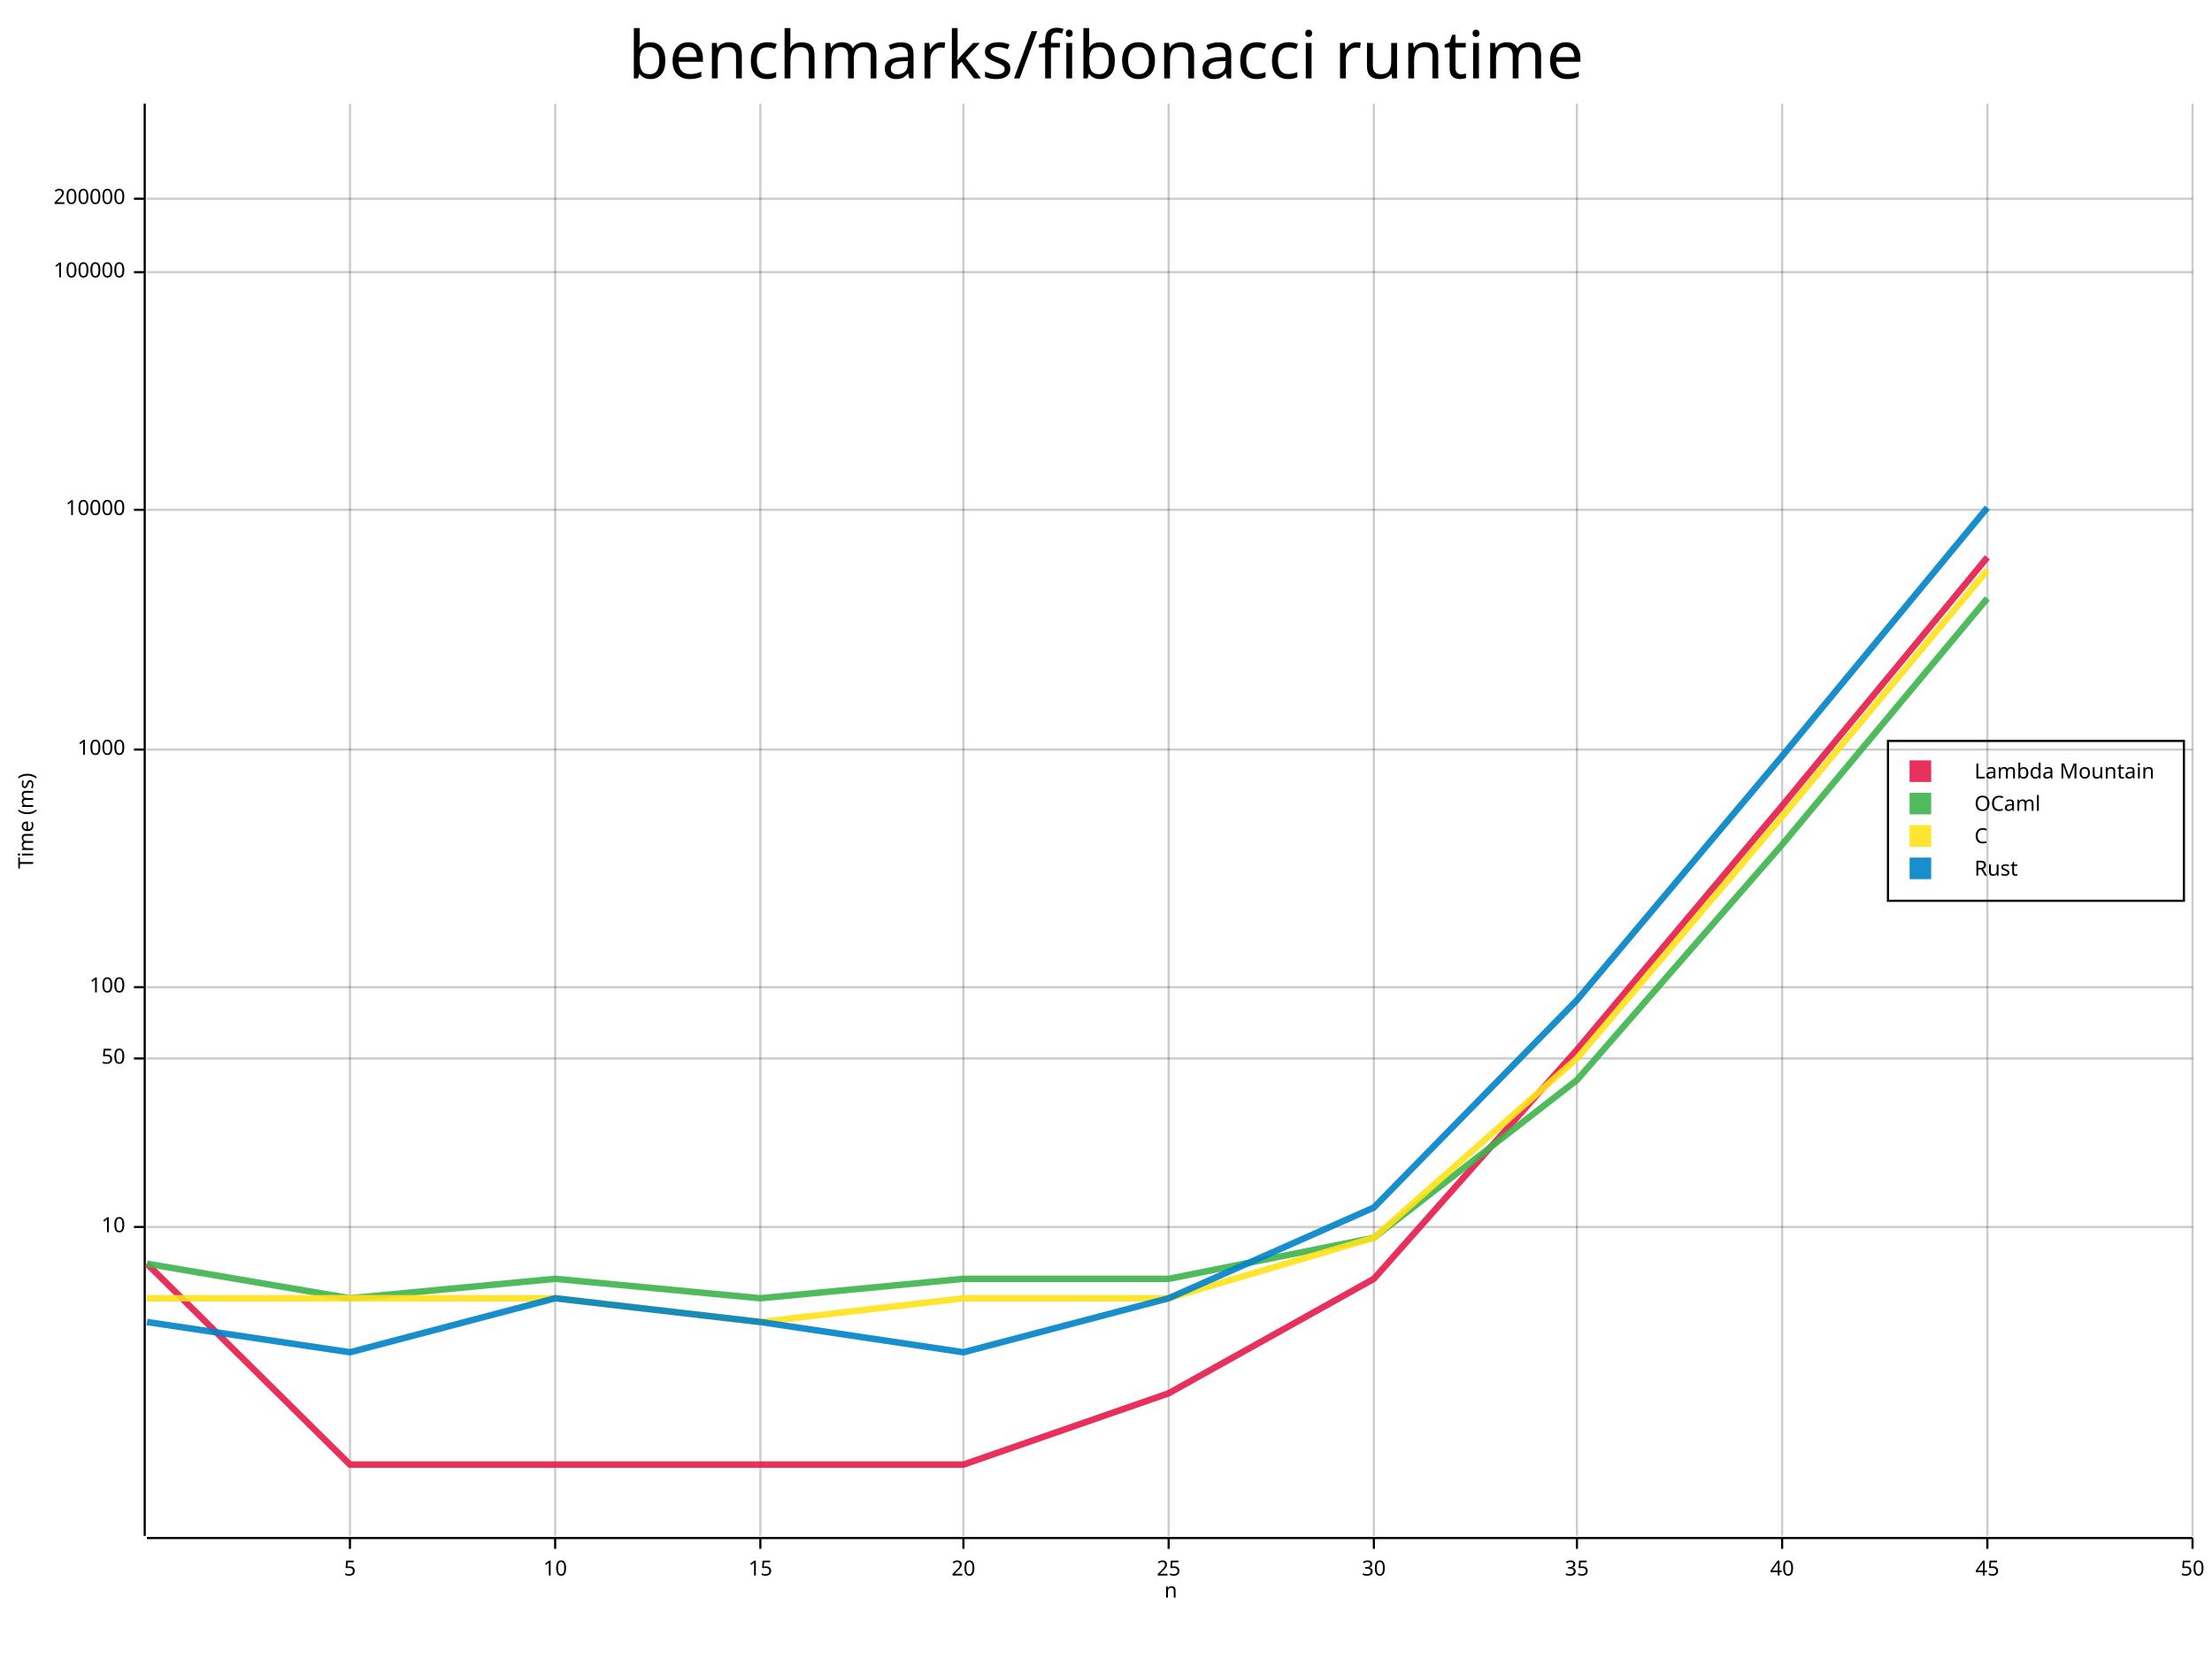
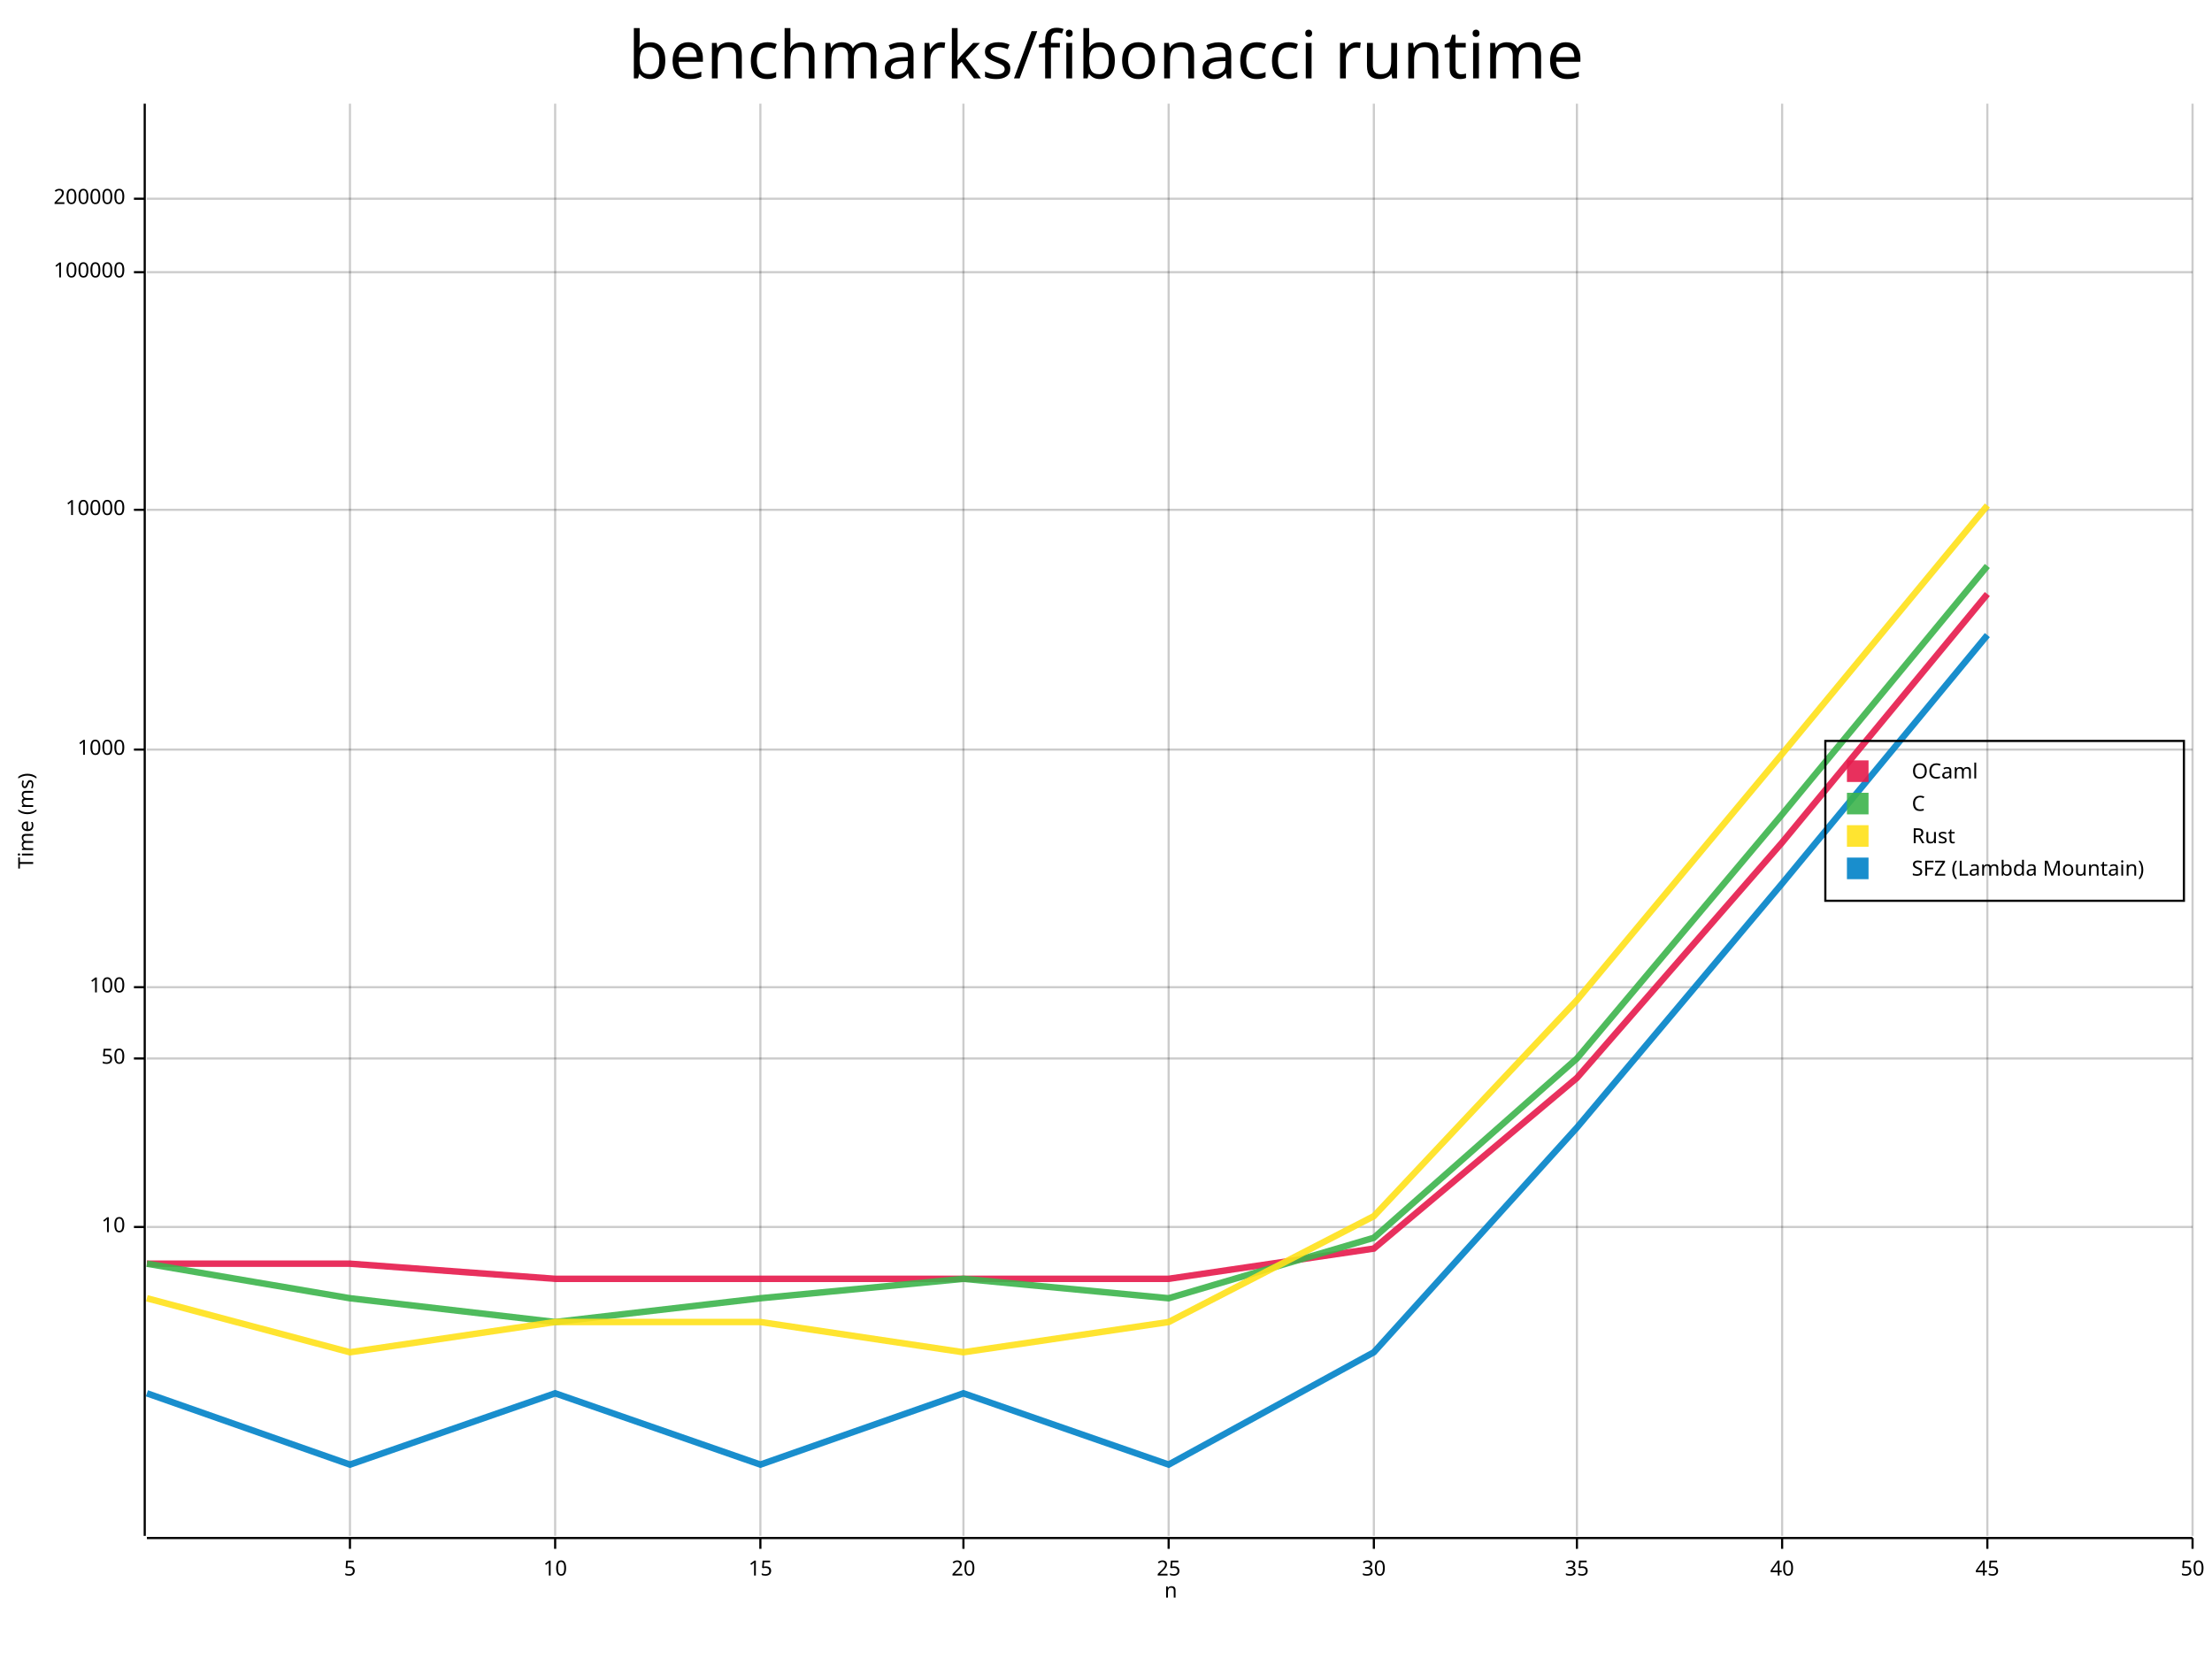
<svg xmlns="http://www.w3.org/2000/svg" width="1024" height="768" viewBox="0 0 1024 768">
  <rect x="0" y="0" width="1024" height="768" opacity="1" fill="#FFFFFF" stroke="none" />
  <text x="512" y="13" dy="0.76em" text-anchor="middle" font-family="sans-serif" font-size="30.645" opacity="1" fill="#000000">
benchmarks/fibonacci runtime
</text>
  <text x="8" y="380" dy="0.76em" text-anchor="middle" font-family="sans-serif" font-size="9.677" opacity="1" fill="#000000" transform="rotate(270, 8, 380)">
Time (ms)
</text>
  <text x="542" y="742" dy="-0.5ex" text-anchor="middle" font-family="sans-serif" font-size="9.677" opacity="1" fill="#000000">
n
</text>
  <line opacity="0.2" stroke="#000000" stroke-width="1" x1="162" y1="711" x2="162" y2="48" />
  <line opacity="0.2" stroke="#000000" stroke-width="1" x1="257" y1="711" x2="257" y2="48" />
  <line opacity="0.2" stroke="#000000" stroke-width="1" x1="352" y1="711" x2="352" y2="48" />
  <line opacity="0.2" stroke="#000000" stroke-width="1" x1="446" y1="711" x2="446" y2="48" />
  <line opacity="0.2" stroke="#000000" stroke-width="1" x1="541" y1="711" x2="541" y2="48" />
  <line opacity="0.2" stroke="#000000" stroke-width="1" x1="636" y1="711" x2="636" y2="48" />
  <line opacity="0.2" stroke="#000000" stroke-width="1" x1="730" y1="711" x2="730" y2="48" />
  <line opacity="0.2" stroke="#000000" stroke-width="1" x1="825" y1="711" x2="825" y2="48" />
  <line opacity="0.2" stroke="#000000" stroke-width="1" x1="920" y1="711" x2="920" y2="48" />
  <line opacity="0.2" stroke="#000000" stroke-width="1" x1="1015" y1="711" x2="1015" y2="48" />
  <line opacity="0.2" stroke="#000000" stroke-width="1" x1="68" y1="568" x2="1015" y2="568" />
  <line opacity="0.2" stroke="#000000" stroke-width="1" x1="68" y1="490" x2="1015" y2="490" />
  <line opacity="0.2" stroke="#000000" stroke-width="1" x1="68" y1="457" x2="1015" y2="457" />
  <line opacity="0.2" stroke="#000000" stroke-width="1" x1="68" y1="347" x2="1015" y2="347" />
  <line opacity="0.2" stroke="#000000" stroke-width="1" x1="68" y1="236" x2="1015" y2="236" />
  <line opacity="0.2" stroke="#000000" stroke-width="1" x1="68" y1="126" x2="1015" y2="126" />
  <line opacity="0.2" stroke="#000000" stroke-width="1" x1="68" y1="92" x2="1015" y2="92" />
  <polyline fill="none" opacity="1" stroke="#000000" stroke-width="1" points="67,48 67,711 " />
  <text x="58" y="568" dy="0.5ex" text-anchor="end" font-family="sans-serif" font-size="9.677" opacity="1" fill="#000000">
10
</text>
  <polyline fill="none" opacity="1" stroke="#000000" stroke-width="1" points="62,568 67,568 " />
  <text x="58" y="490" dy="0.5ex" text-anchor="end" font-family="sans-serif" font-size="9.677" opacity="1" fill="#000000">
50
</text>
  <polyline fill="none" opacity="1" stroke="#000000" stroke-width="1" points="62,490 67,490 " />
  <text x="58" y="457" dy="0.5ex" text-anchor="end" font-family="sans-serif" font-size="9.677" opacity="1" fill="#000000">
100
</text>
  <polyline fill="none" opacity="1" stroke="#000000" stroke-width="1" points="62,457 67,457 " />
  <text x="58" y="347" dy="0.5ex" text-anchor="end" font-family="sans-serif" font-size="9.677" opacity="1" fill="#000000">
1000
</text>
  <polyline fill="none" opacity="1" stroke="#000000" stroke-width="1" points="62,347 67,347 " />
  <text x="58" y="236" dy="0.5ex" text-anchor="end" font-family="sans-serif" font-size="9.677" opacity="1" fill="#000000">
10000
</text>
  <polyline fill="none" opacity="1" stroke="#000000" stroke-width="1" points="62,236 67,236 " />
  <text x="58" y="126" dy="0.5ex" text-anchor="end" font-family="sans-serif" font-size="9.677" opacity="1" fill="#000000">
100000
</text>
  <polyline fill="none" opacity="1" stroke="#000000" stroke-width="1" points="62,126 67,126 " />
  <text x="58" y="92" dy="0.5ex" text-anchor="end" font-family="sans-serif" font-size="9.677" opacity="1" fill="#000000">
200000
</text>
  <polyline fill="none" opacity="1" stroke="#000000" stroke-width="1" points="62,92 67,92 " />
  <polyline fill="none" opacity="1" stroke="#000000" stroke-width="1" points="68,712 1015,712 " />
  <text x="162" y="722" dy="0.76em" text-anchor="middle" font-family="sans-serif" font-size="9.677" opacity="1" fill="#000000">
5
</text>
  <polyline fill="none" opacity="1" stroke="#000000" stroke-width="1" points="162,712 162,717 " />
  <text x="257" y="722" dy="0.76em" text-anchor="middle" font-family="sans-serif" font-size="9.677" opacity="1" fill="#000000">
10
</text>
  <polyline fill="none" opacity="1" stroke="#000000" stroke-width="1" points="257,712 257,717 " />
  <text x="352" y="722" dy="0.76em" text-anchor="middle" font-family="sans-serif" font-size="9.677" opacity="1" fill="#000000">
15
</text>
  <polyline fill="none" opacity="1" stroke="#000000" stroke-width="1" points="352,712 352,717 " />
  <text x="446" y="722" dy="0.76em" text-anchor="middle" font-family="sans-serif" font-size="9.677" opacity="1" fill="#000000">
20
</text>
  <polyline fill="none" opacity="1" stroke="#000000" stroke-width="1" points="446,712 446,717 " />
  <text x="541" y="722" dy="0.76em" text-anchor="middle" font-family="sans-serif" font-size="9.677" opacity="1" fill="#000000">
25
</text>
  <polyline fill="none" opacity="1" stroke="#000000" stroke-width="1" points="541,712 541,717 " />
  <text x="636" y="722" dy="0.76em" text-anchor="middle" font-family="sans-serif" font-size="9.677" opacity="1" fill="#000000">
30
</text>
  <polyline fill="none" opacity="1" stroke="#000000" stroke-width="1" points="636,712 636,717 " />
  <text x="730" y="722" dy="0.76em" text-anchor="middle" font-family="sans-serif" font-size="9.677" opacity="1" fill="#000000">
35
</text>
  <polyline fill="none" opacity="1" stroke="#000000" stroke-width="1" points="730,712 730,717 " />
  <text x="825" y="722" dy="0.76em" text-anchor="middle" font-family="sans-serif" font-size="9.677" opacity="1" fill="#000000">
40
</text>
  <polyline fill="none" opacity="1" stroke="#000000" stroke-width="1" points="825,712 825,717 " />
  <text x="920" y="722" dy="0.76em" text-anchor="middle" font-family="sans-serif" font-size="9.677" opacity="1" fill="#000000">
45
</text>
  <polyline fill="none" opacity="1" stroke="#000000" stroke-width="1" points="920,712 920,717 " />
  <text x="1015" y="722" dy="0.76em" text-anchor="middle" font-family="sans-serif" font-size="9.677" opacity="1" fill="#000000">
50
</text>
  <polyline fill="none" opacity="1" stroke="#000000" stroke-width="1" points="1015,712 1015,717 " />
-   <polyline fill="none" opacity="0.9" stroke="#E6194B" stroke-width="3" points="68,585 162,678 257,678 352,678 446,678 541,645 636,592 730,486 825,373 920,258 " />
-   <polyline fill="none" opacity="0.9" stroke="#3CB44B" stroke-width="3" points="68,585 162,601 257,592 352,601 446,592 541,592 636,573 730,500 825,391 920,277 " />
-   <polyline fill="none" opacity="0.9" stroke="#FFE119" stroke-width="3" points="68,601 162,601 257,601 352,612 446,601 541,601 636,573 730,490 825,378 920,264 " />
-   <polyline fill="none" opacity="0.9" stroke="#0082C8" stroke-width="3" points="68,612 162,626 257,601 352,612 446,626 541,601 636,559 730,463 825,350 920,235 " />
-   <rect x="874" y="343" width="137" height="74" opacity="1" fill="none" stroke="#000000" />
-   <text x="914" y="353" dy="0.76em" text-anchor="start" font-family="sans-serif" font-size="9.677" opacity="1" fill="#000000">
- Lambda Mountain
- </text>
-   <text x="914" y="368" dy="0.76em" text-anchor="start" font-family="sans-serif" font-size="9.677" opacity="1" fill="#000000">
+   <polyline fill="none" opacity="0.9" stroke="#E6194B" stroke-width="3" points="68,585 162,585 257,592 352,592 446,592 541,592 636,578 730,499 825,390 920,275 " />
+   <polyline fill="none" opacity="0.9" stroke="#3CB44B" stroke-width="3" points="68,585 162,601 257,612 352,601 446,592 541,601 636,573 730,490 825,377 920,262 " />
+   <polyline fill="none" opacity="0.9" stroke="#FFE119" stroke-width="3" points="68,601 162,626 257,612 352,612 446,626 541,612 636,563 730,463 825,349 920,234 " />
+   <polyline fill="none" opacity="0.9" stroke="#0082C8" stroke-width="3" points="68,645 162,678 257,645 352,678 446,645 541,678 636,626 730,522 825,409 920,294 " />
+   <rect x="845" y="343" width="166" height="74" opacity="1" fill="none" stroke="#000000" />
+   <text x="885" y="353" dy="0.76em" text-anchor="start" font-family="sans-serif" font-size="9.677" opacity="1" fill="#000000">
OCaml
</text>
-   <text x="914" y="383" dy="0.76em" text-anchor="start" font-family="sans-serif" font-size="9.677" opacity="1" fill="#000000">
+   <text x="885" y="368" dy="0.76em" text-anchor="start" font-family="sans-serif" font-size="9.677" opacity="1" fill="#000000">
C
</text>
-   <text x="914" y="398" dy="0.76em" text-anchor="start" font-family="sans-serif" font-size="9.677" opacity="1" fill="#000000">
+   <text x="885" y="383" dy="0.76em" text-anchor="start" font-family="sans-serif" font-size="9.677" opacity="1" fill="#000000">
Rust
</text>
-   <rect x="884" y="352" width="10" height="10" opacity="0.9" fill="#E6194B" stroke="none" />
-   <rect x="884" y="367" width="10" height="10" opacity="0.9" fill="#3CB44B" stroke="none" />
-   <rect x="884" y="382" width="10" height="10" opacity="0.9" fill="#FFE119" stroke="none" />
-   <rect x="884" y="397" width="10" height="10" opacity="0.9" fill="#0082C8" stroke="none" />
+   <text x="885" y="398" dy="0.76em" text-anchor="start" font-family="sans-serif" font-size="9.677" opacity="1" fill="#000000">
+ SFZ (Lambda Mountain)
+ </text>
+   <rect x="855" y="352" width="10" height="10" opacity="0.9" fill="#E6194B" stroke="none" />
+   <rect x="855" y="367" width="10" height="10" opacity="0.9" fill="#3CB44B" stroke="none" />
+   <rect x="855" y="382" width="10" height="10" opacity="0.9" fill="#FFE119" stroke="none" />
+   <rect x="855" y="397" width="10" height="10" opacity="0.9" fill="#0082C8" stroke="none" />
</svg>
